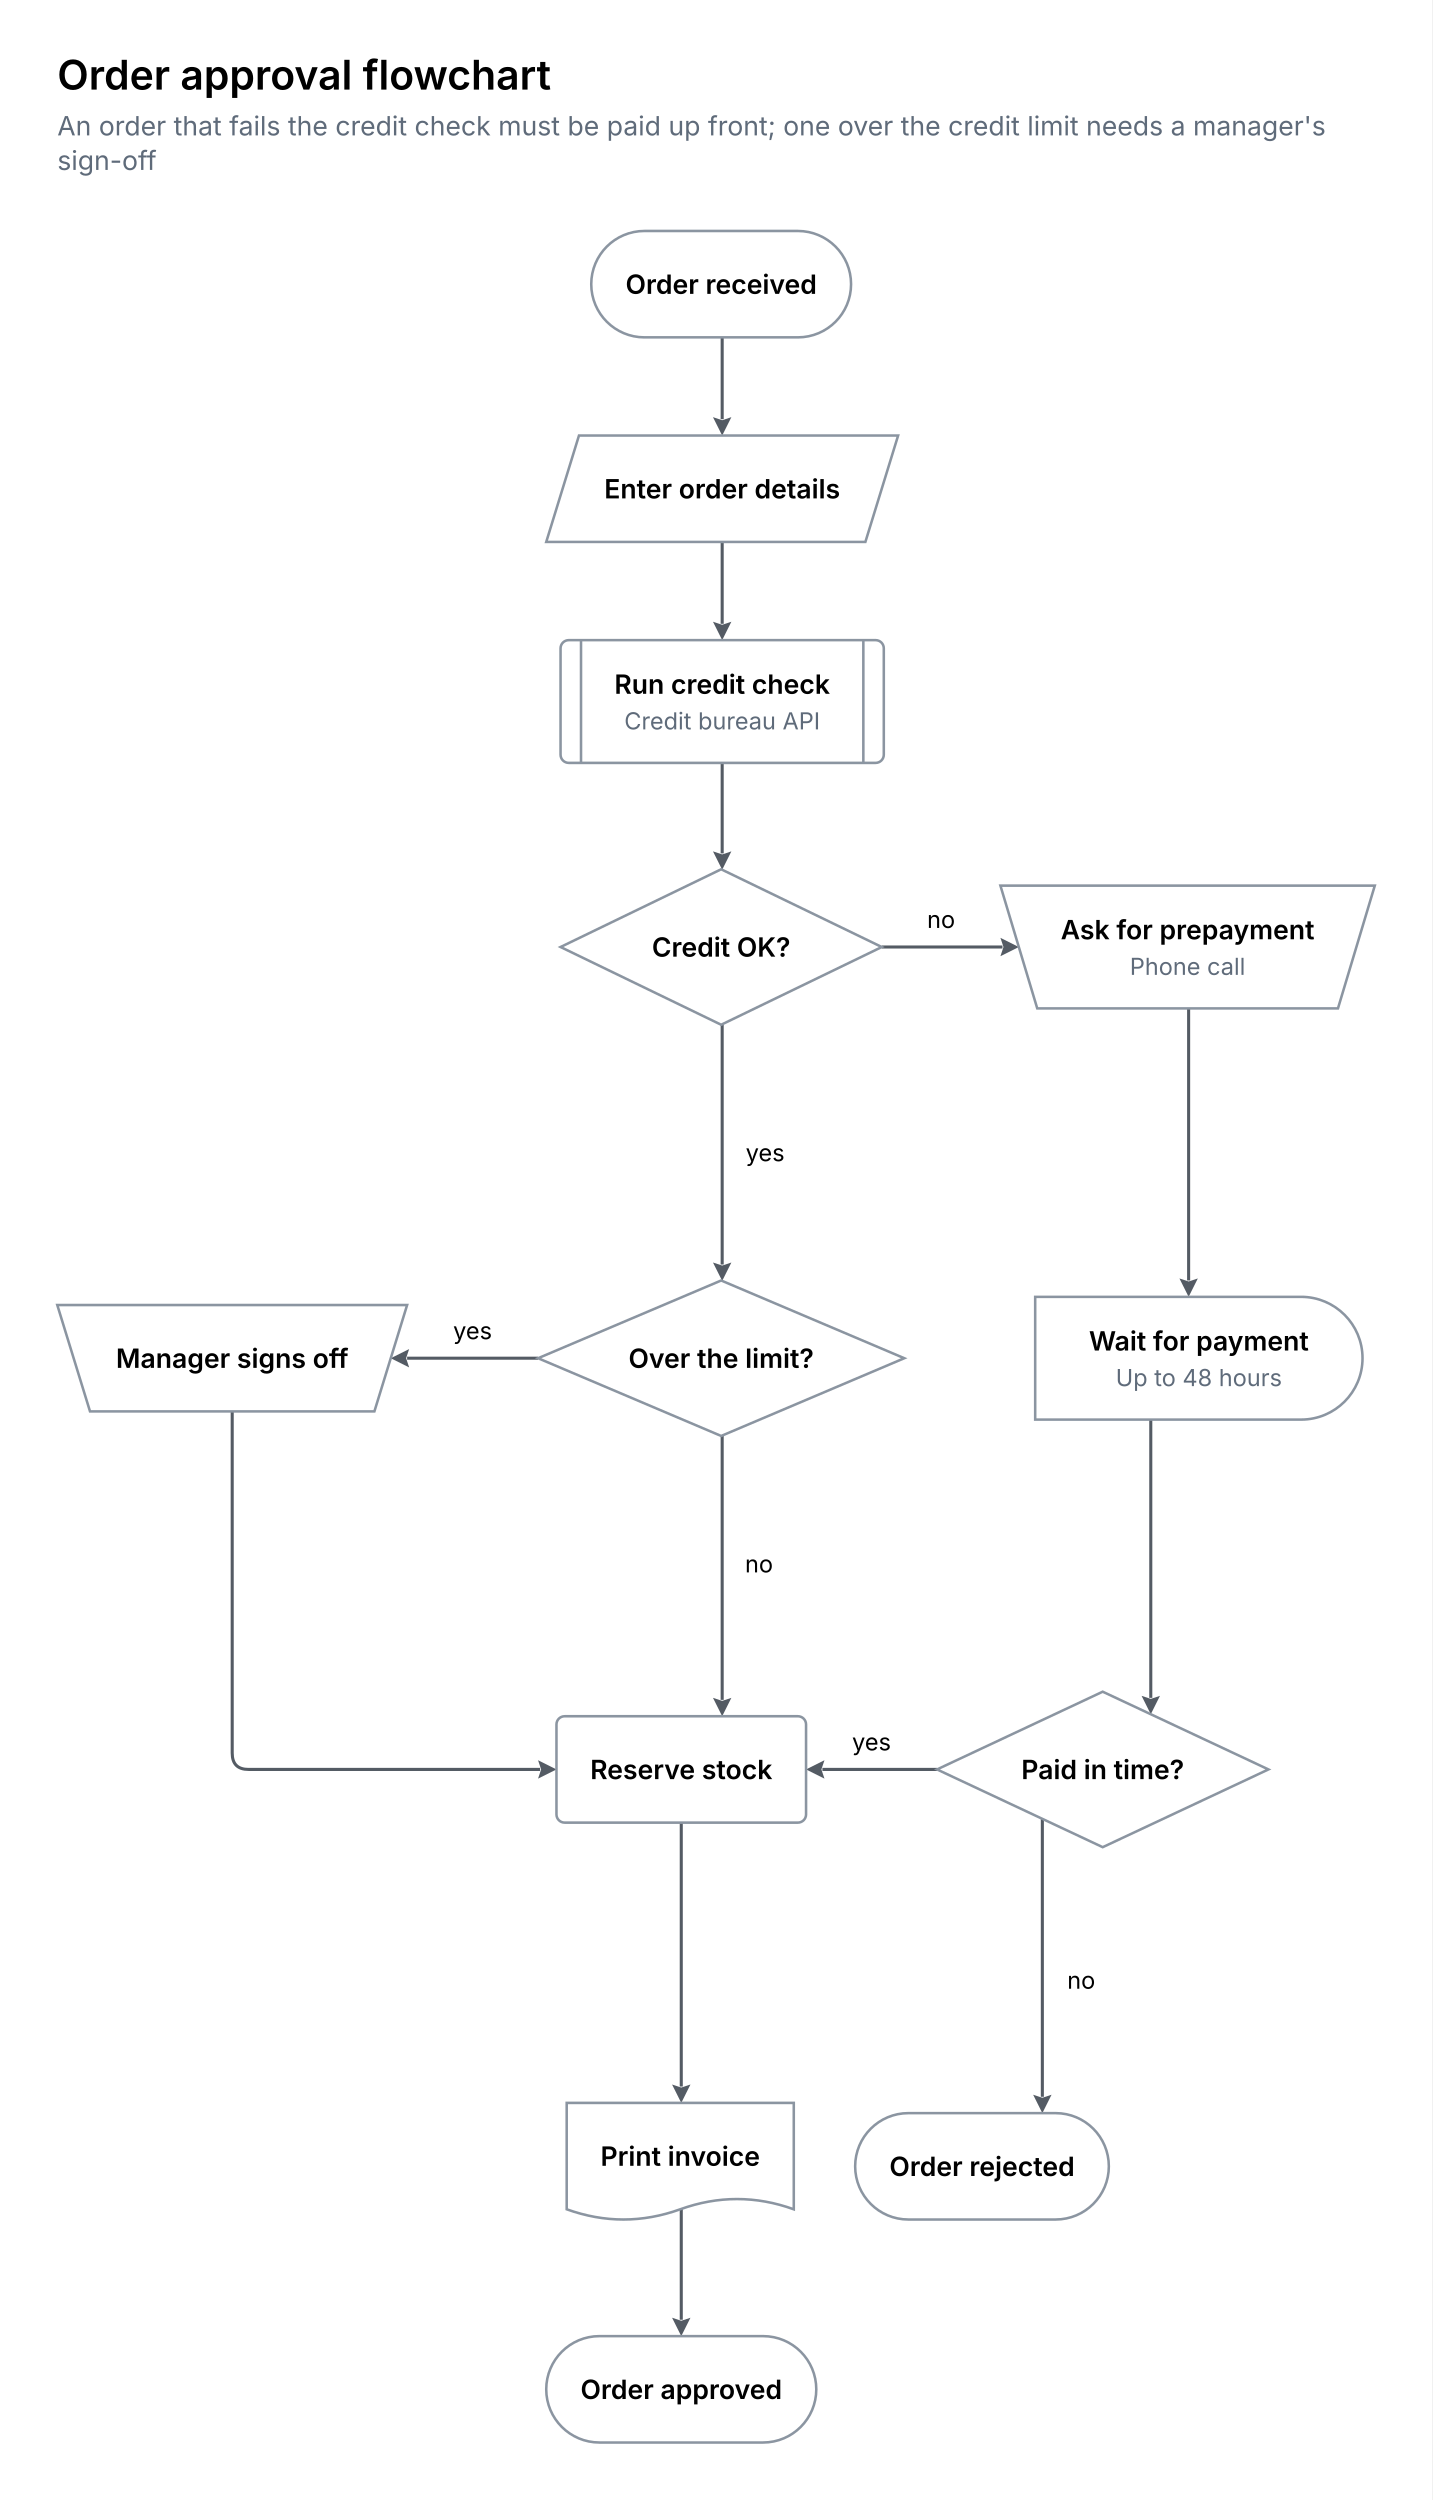
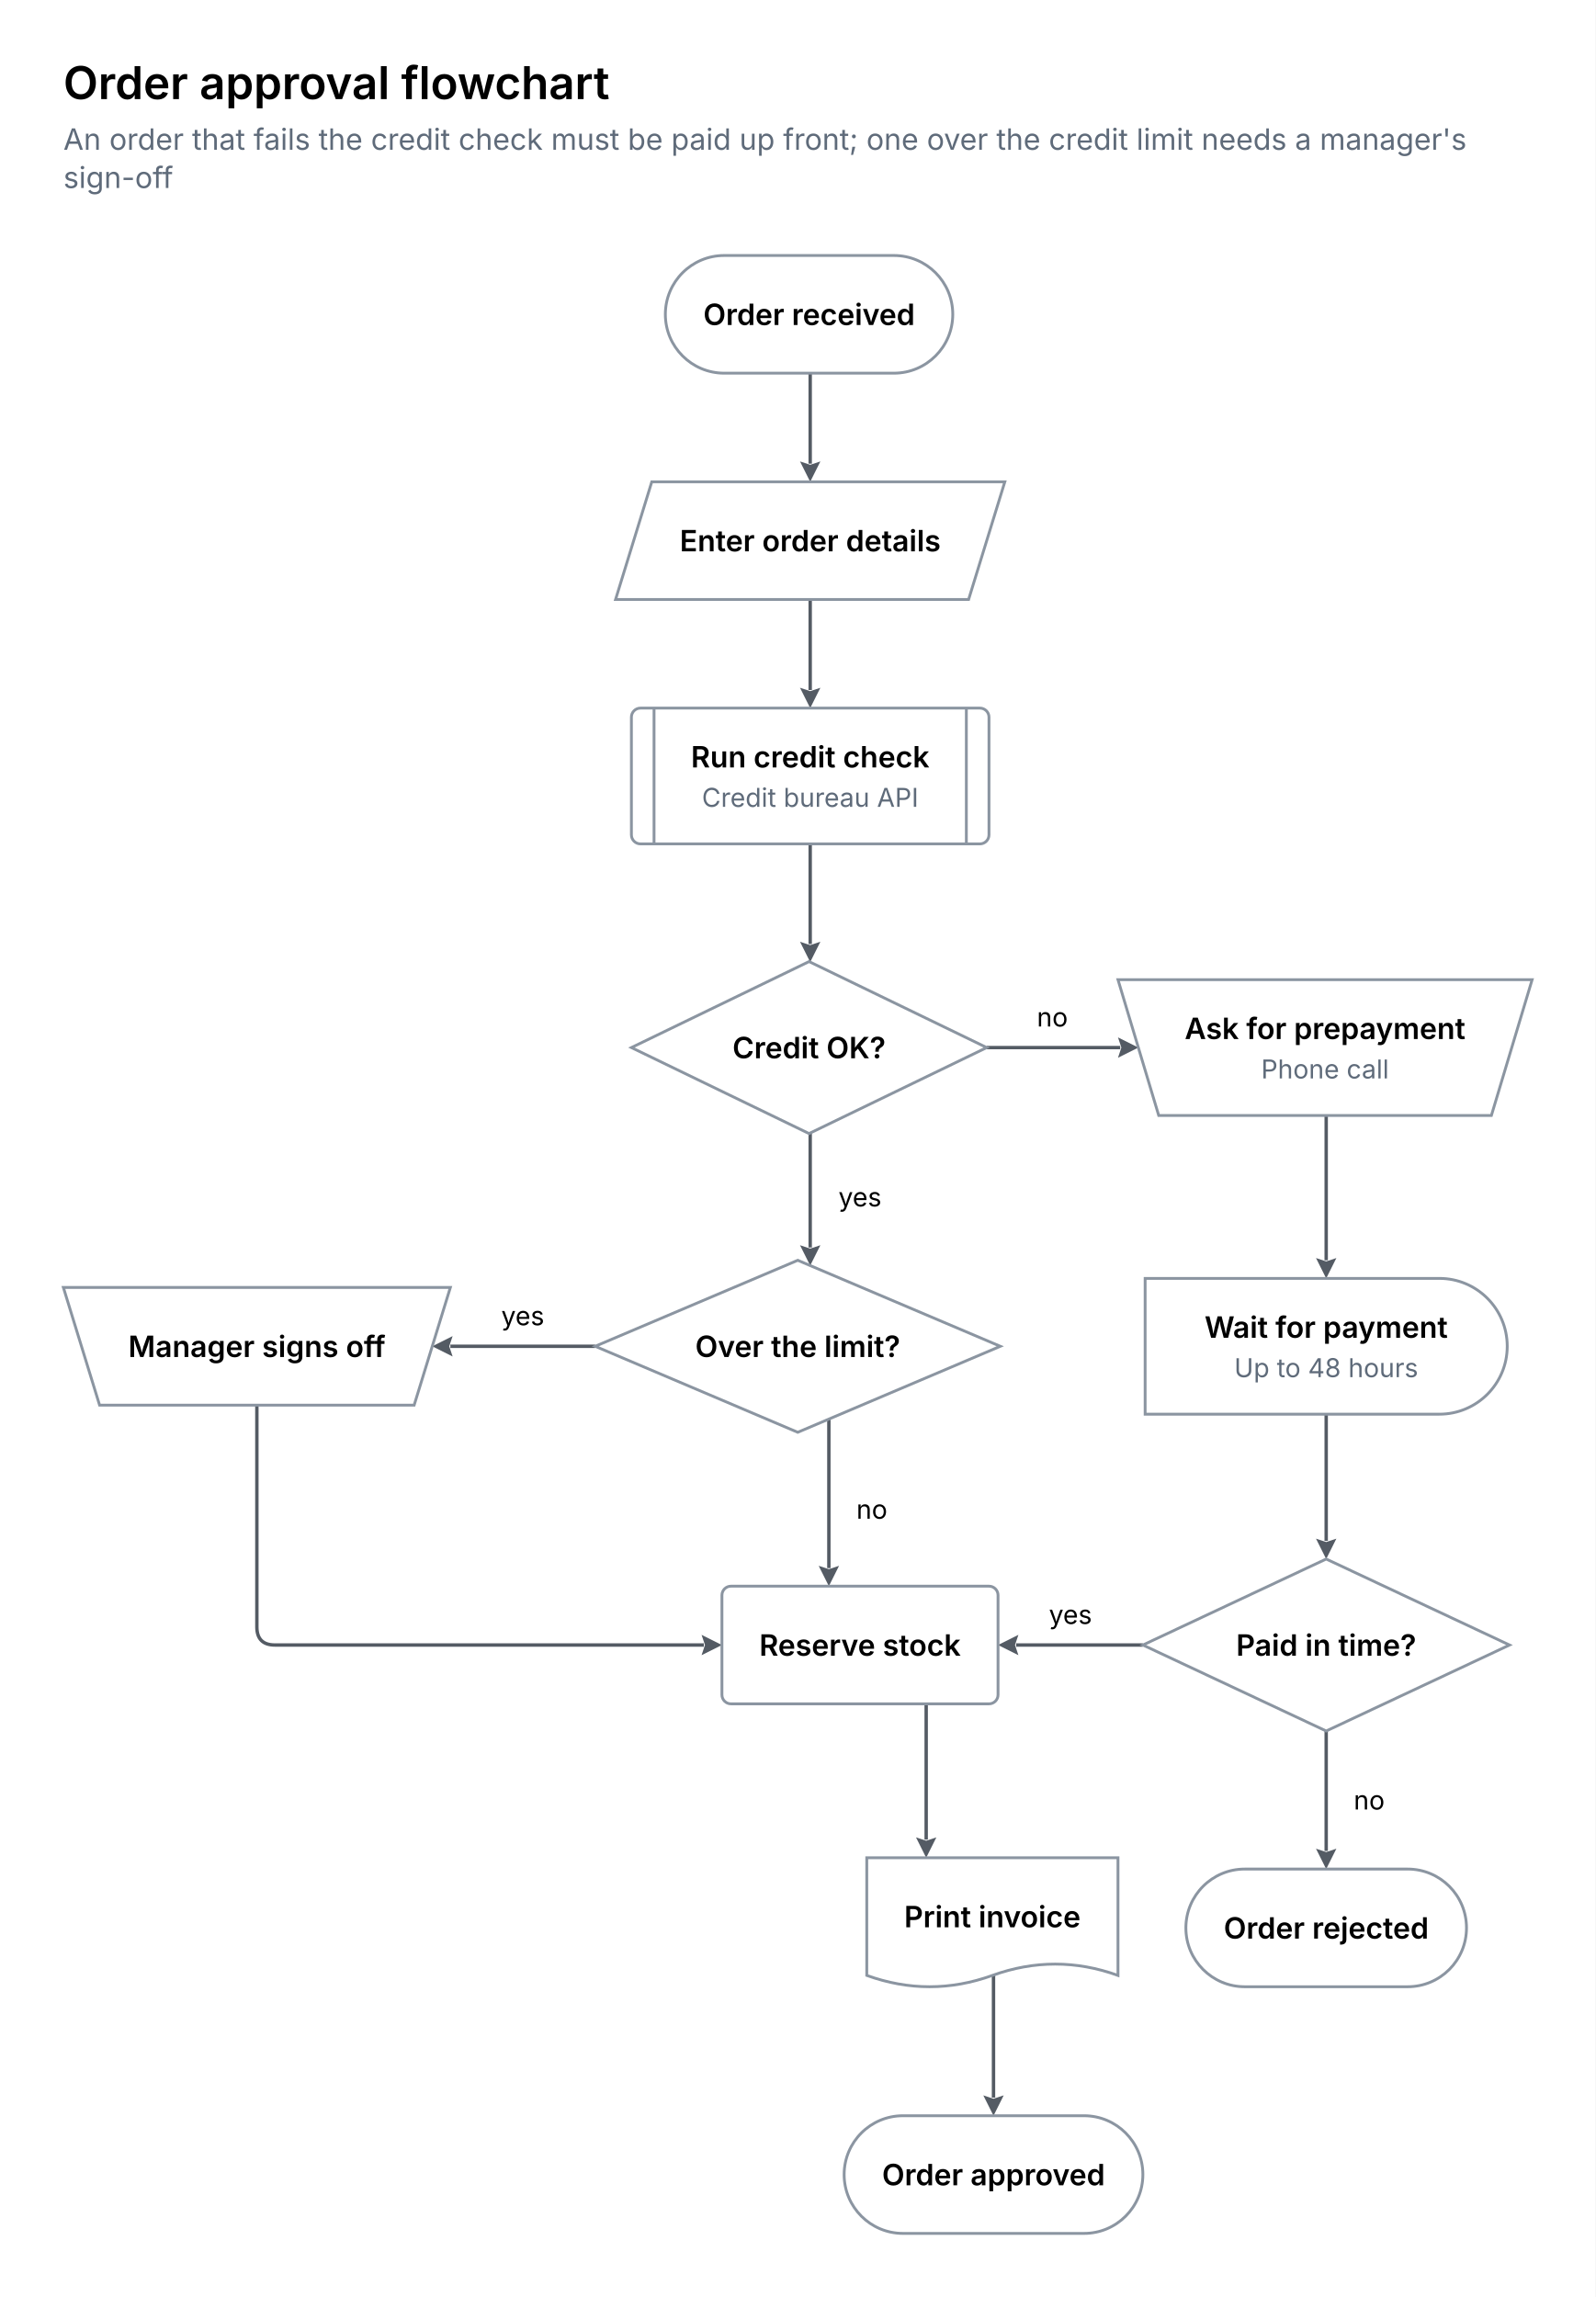
- <svg xmlns="http://www.w3.org/2000/svg" width="700" height="1222" viewBox="0 0 700 1222" role="img" aria-labelledby="flowchart-order-approval-light-f86bae-sdw-title flowchart-order-approval-light-f86bae-sdw-desc" font-family="Inter, 'Segoe UI', -apple-system, BlinkMacSystemFont, Roboto, 'Helvetica Neue', Arial, sans-serif">
-   <rect width="700" height="1222" fill="#ffffff" />
+ <svg xmlns="http://www.w3.org/2000/svg" width="705" height="1015" viewBox="0 0 705 1015" role="img" aria-labelledby="flowchart-order-approval-light-f86bae-sdw-title flowchart-order-approval-light-f86bae-sdw-desc" font-family="Inter, 'Segoe UI', -apple-system, BlinkMacSystemFont, Roboto, 'Helvetica Neue', Arial, sans-serif">
+   <rect width="705" height="1015" fill="#ffffff" />
  <text font-size="20" font-weight="600" fill="#000000">
    <tspan x="28" y="43.78">Order approval flowchart</tspan>
  </text>
  <text font-size="13" fill="#5f6b7a">
    <tspan x="28" y="66.18">An order that fails the credit check must be paid up front; one over the credit limit needs a manager's</tspan>
    <tspan x="28" y="83.08">sign-off</tspan>
  </text>
  <g id="flowchart-order-approval-light-f86bae-e-e1">
-     <path d="M353 164.9 L353 204.9" fill="none" stroke="#545b64" stroke-width="1.5" stroke-linejoin="round" />
-     <path d="M353 212.9 L348.5 203.9 L353 205.4 L357.5 203.9 Z" fill="#545b64" />
+     <path d="M358 164.9 L358 204.9" fill="none" stroke="#545b64" stroke-width="1.5" stroke-linejoin="round" />
+     <path d="M358 212.9 L353.5 203.9 L358 205.4 L362.5 203.9 Z" fill="#545b64" />
  </g>
  <g id="flowchart-order-approval-light-f86bae-e-e2">
-     <path d="M353 264.9 L353 304.9" fill="none" stroke="#545b64" stroke-width="1.5" stroke-linejoin="round" />
-     <path d="M353 312.9 L348.5 303.9 L353 305.4 L357.5 303.9 Z" fill="#545b64" />
+     <path d="M358 264.9 L358 304.9" fill="none" stroke="#545b64" stroke-width="1.5" stroke-linejoin="round" />
+     <path d="M358 312.9 L353.5 303.9 L358 305.4 L362.5 303.9 Z" fill="#545b64" />
  </g>
  <g id="flowchart-order-approval-light-f86bae-e-e3">
-     <path d="M353 372.9 L353 417.14" fill="none" stroke="#545b64" stroke-width="1.5" stroke-linejoin="round" />
-     <path d="M353 425.14 L348.5 416.14 L353 417.64 L357.5 416.14 Z" fill="#545b64" />
+     <path d="M358 372.9 L358 417.14" fill="none" stroke="#545b64" stroke-width="1.5" stroke-linejoin="round" />
+     <path d="M358 425.14 L353.5 416.14 L358 417.64 L362.5 416.14 Z" fill="#545b64" />
  </g>
  <g id="flowchart-order-approval-light-f86bae-e-e4">
-     <path d="M353 500.66 L353 618.11" fill="none" stroke="#545b64" stroke-width="1.5" stroke-linejoin="round" />
-     <path d="M353 626.11 L348.5 617.11 L353 618.61 L357.5 617.11 Z" fill="#545b64" />
+     <path d="M358 500.66 L358 551.24" fill="none" stroke="#545b64" stroke-width="1.5" stroke-linejoin="round" />
+     <path d="M358 559.24 L353.5 550.24 L358 551.74 L362.5 550.24 Z" fill="#545b64" />
  </g>
  <g id="flowchart-order-approval-light-f86bae-e-e5">
-     <path d="M431 462.9 L490 462.9" fill="none" stroke="#545b64" stroke-width="1.5" stroke-linejoin="round" />
-     <path d="M498 462.9 L489 467.4 L490.5 462.9 L489 458.4 Z" fill="#545b64" />
+     <path d="M436 462.9 L495 462.9" fill="none" stroke="#545b64" stroke-width="1.5" stroke-linejoin="round" />
+     <path d="M503 462.9 L494 467.4 L495.5 462.9 L494 458.4 Z" fill="#545b64" />
  </g>
  <g id="flowchart-order-approval-light-f86bae-e-e6">
-     <path d="M263 663.9 L199 663.9" fill="none" stroke="#545b64" stroke-width="1.5" stroke-linejoin="round" />
-     <path d="M191 663.9 L200 659.4 L198.5 663.9 L200 668.4 Z" fill="#545b64" />
+     <path d="M263 594.9 L199 594.9" fill="none" stroke="#545b64" stroke-width="1.5" stroke-linejoin="round" />
+     <path d="M191 594.9 L200 590.4 L198.5 594.9 L200 599.4 Z" fill="#545b64" />
  </g>
  <g id="flowchart-order-approval-light-f86bae-e-e7">
-     <path d="M353 701.69 L353 830.9" fill="none" stroke="#545b64" stroke-width="1.5" stroke-linejoin="round" />
-     <path d="M353 838.9 L348.5 829.9 L353 831.4 L357.5 829.9 Z" fill="#545b64" />
+     <path d="M366.25 627.06 L366.25 692.9" fill="none" stroke="#545b64" stroke-width="1.5" stroke-linejoin="round" />
+     <path d="M366.25 700.9 L361.75 691.9 L366.25 693.4 L370.75 691.9 Z" fill="#545b64" />
  </g>
  <g id="flowchart-order-approval-light-f86bae-e-e8">
-     <path d="M113.5 689.9 L113.5 856.9 Q113.5 864.9 121.5 864.9 L264 864.9" fill="none" stroke="#545b64" stroke-width="1.5" stroke-linejoin="round" />
-     <path d="M272 864.9 L263 869.4 L264.5 864.9 L263 860.4 Z" fill="#545b64" />
+     <path d="M113.5 620.9 L113.5 718.9 Q113.5 726.9 121.5 726.9 L311 726.9" fill="none" stroke="#545b64" stroke-width="1.5" stroke-linejoin="round" />
+     <path d="M319 726.9 L310 731.4 L311.5 726.9 L310 722.4 Z" fill="#545b64" />
  </g>
  <g id="flowchart-order-approval-light-f86bae-e-e9">
-     <path d="M581 492.9 L581 625.9" fill="none" stroke="#545b64" stroke-width="1.5" stroke-linejoin="round" />
-     <path d="M581 633.9 L576.5 624.9 L581 626.4 L585.5 624.9 Z" fill="#545b64" />
+     <path d="M586 492.9 L586 556.9" fill="none" stroke="#545b64" stroke-width="1.5" stroke-linejoin="round" />
+     <path d="M586 564.9 L581.5 555.9 L586 557.4 L590.5 555.9 Z" fill="#545b64" />
  </g>
  <g id="flowchart-order-approval-light-f86bae-e-e10">
-     <path d="M562.5 693.9 L562.5 829.92" fill="none" stroke="#545b64" stroke-width="1.5" stroke-linejoin="round" />
-     <path d="M562.5 837.92 L558 828.92 L562.5 830.42 L567 828.92 Z" fill="#545b64" />
+     <path d="M586 624.9 L586 680.9" fill="none" stroke="#545b64" stroke-width="1.5" stroke-linejoin="round" />
+     <path d="M586 688.9 L581.5 679.9 L586 681.4 L590.5 679.9 Z" fill="#545b64" />
  </g>
  <g id="flowchart-order-approval-light-f86bae-e-e11">
-     <path d="M458 864.9 L402 864.9" fill="none" stroke="#545b64" stroke-width="1.5" stroke-linejoin="round" />
-     <path d="M394 864.9 L403 860.4 L401.5 864.9 L403 869.4 Z" fill="#545b64" />
+     <path d="M505 726.9 L449 726.9" fill="none" stroke="#545b64" stroke-width="1.5" stroke-linejoin="round" />
+     <path d="M441 726.9 L450 722.4 L448.5 726.9 L450 731.4 Z" fill="#545b64" />
  </g>
  <g id="flowchart-order-approval-light-f86bae-e-e12">
-     <path d="M509.5 889.06 L509.5 1024.9" fill="none" stroke="#545b64" stroke-width="1.5" stroke-linejoin="round" />
-     <path d="M509.5 1032.9 L505 1023.9 L509.5 1025.4 L514 1023.9 Z" fill="#545b64" />
+     <path d="M586 764.9 L586 817.9" fill="none" stroke="#545b64" stroke-width="1.5" stroke-linejoin="round" />
+     <path d="M586 825.9 L581.5 816.9 L586 818.4 L590.5 816.9 Z" fill="#545b64" />
  </g>
  <g id="flowchart-order-approval-light-f86bae-e-e13">
-     <path d="M333 890.9 L333 1019.9" fill="none" stroke="#545b64" stroke-width="1.5" stroke-linejoin="round" />
-     <path d="M333 1027.9 L328.5 1018.9 L333 1020.4 L337.5 1018.9 Z" fill="#545b64" />
+     <path d="M409.25 752.9 L409.25 812.9" fill="none" stroke="#545b64" stroke-width="1.5" stroke-linejoin="round" />
+     <path d="M409.25 820.9 L404.75 811.9 L409.25 813.4 L413.75 811.9 Z" fill="#545b64" />
  </g>
  <g id="flowchart-order-approval-light-f86bae-e-e14">
-     <path d="M333 1079.72 L333 1133.9" fill="none" stroke="#545b64" stroke-width="1.5" stroke-linejoin="round" />
-     <path d="M333 1141.9 L328.5 1132.9 L333 1134.4 L337.5 1132.9 Z" fill="#545b64" />
+     <path d="M439 872.72 L439 926.9" fill="none" stroke="#545b64" stroke-width="1.5" stroke-linejoin="round" />
+     <path d="M439 934.9 L434.5 925.9 L439 927.4 L443.5 925.9 Z" fill="#545b64" />
  </g>
  <g id="flowchart-order-approval-light-f86bae-el-e4">
-     <rect x="358" y="552.9" width="32" height="21" rx="4" fill="#ffffff" fill-opacity="0.92" />
-     <text font-size="11.5" fill="#000000" text-anchor="middle">
-       <tspan x="374" y="567.58">yes</tspan>
+     <rect x="364" y="518.4" width="32" height="21" rx="4" fill="#ffffff" fill-opacity="0.92" />
+     <text font-size="11.5" fill="#000000" text-anchor="middle">
+       <tspan x="380" y="533.08">yes</tspan>
    </text>
  </g>
  <g id="flowchart-order-approval-light-f86bae-el-e5">
-     <rect x="447" y="438.9" width="26" height="21" rx="4" fill="#ffffff" fill-opacity="0.92" />
-     <text font-size="11.5" fill="#000000" text-anchor="middle">
-       <tspan x="460" y="453.58">no</tspan>
+     <rect x="452" y="438.9" width="26" height="21" rx="4" fill="#ffffff" fill-opacity="0.92" />
+     <text font-size="11.5" fill="#000000" text-anchor="middle">
+       <tspan x="465" y="453.58">no</tspan>
    </text>
  </g>
  <g id="flowchart-order-approval-light-f86bae-el-e6">
-     <rect x="215" y="639.9" width="32" height="21" rx="4" fill="#ffffff" fill-opacity="0.92" />
-     <text font-size="11.5" fill="#000000" text-anchor="middle">
-       <tspan x="231" y="654.58">yes</tspan>
+     <rect x="215" y="570.9" width="32" height="21" rx="4" fill="#ffffff" fill-opacity="0.92" />
+     <text font-size="11.5" fill="#000000" text-anchor="middle">
+       <tspan x="231" y="585.58">yes</tspan>
    </text>
  </g>
  <g id="flowchart-order-approval-light-f86bae-el-e7">
-     <rect x="358" y="753.9" width="26" height="21" rx="4" fill="#ffffff" fill-opacity="0.92" />
-     <text font-size="11.5" fill="#000000" text-anchor="middle">
-       <tspan x="371" y="768.58">no</tspan>
+     <rect x="372.25" y="656.4" width="26" height="21" rx="4" fill="#ffffff" fill-opacity="0.92" />
+     <text font-size="11.5" fill="#000000" text-anchor="middle">
+       <tspan x="385.25" y="671.08">no</tspan>
    </text>
  </g>
  <g id="flowchart-order-approval-light-f86bae-el-e11">
-     <rect x="410" y="840.9" width="32" height="21" rx="4" fill="#ffffff" fill-opacity="0.92" />
-     <text font-size="11.5" fill="#000000" text-anchor="middle">
-       <tspan x="426" y="855.58">yes</tspan>
+     <rect x="457" y="702.9" width="32" height="21" rx="4" fill="#ffffff" fill-opacity="0.92" />
+     <text font-size="11.5" fill="#000000" text-anchor="middle">
+       <tspan x="473" y="717.58">yes</tspan>
    </text>
  </g>
  <g id="flowchart-order-approval-light-f86bae-el-e12">
-     <rect x="515.5" y="957.4" width="26" height="21" rx="4" fill="#ffffff" fill-opacity="0.92" />
-     <text font-size="11.5" fill="#000000" text-anchor="middle">
-       <tspan x="528.5" y="972.08">no</tspan>
+     <rect x="592" y="784.9" width="26" height="21" rx="4" fill="#ffffff" fill-opacity="0.92" />
+     <text font-size="11.5" fill="#000000" text-anchor="middle">
+       <tspan x="605" y="799.58">no</tspan>
    </text>
  </g>
  <g id="flowchart-order-approval-light-f86bae-n-received">
    <g fill="#ffffff" stroke="#8b95a1" stroke-width="1.25">
-       <rect x="289" y="112.9" width="127" height="52" rx="26" />
-     </g>
-     <text font-size="13" font-weight="600" fill="#000000" text-anchor="middle">
-       <tspan x="352.51" y="143.63">Order received</tspan>
+       <rect x="294" y="112.9" width="127" height="52" rx="26" />
+     </g>
+     <text font-size="13" font-weight="600" fill="#000000" text-anchor="middle">
+       <tspan x="357.51" y="143.63">Order received</tspan>
    </text>
  </g>
  <g id="flowchart-order-approval-light-f86bae-n-details">
    <g fill="#ffffff" stroke="#8b95a1" stroke-width="1.25">
-       <path d="M283 212.9 H439 L423 264.9 H267 Z" />
-     </g>
-     <text font-size="13" font-weight="600" fill="#000000" text-anchor="middle">
-       <tspan x="353.01" y="243.63">Enter order details</tspan>
+       <path d="M288 212.9 H444 L428 264.9 H272 Z" />
+     </g>
+     <text font-size="13" font-weight="600" fill="#000000" text-anchor="middle">
+       <tspan x="358.01" y="243.63">Enter order details</tspan>
    </text>
  </g>
  <g id="flowchart-order-approval-light-f86bae-n-credit">
    <g fill="#ffffff" stroke="#8b95a1" stroke-width="1.25">
-       <rect x="274" y="312.9" width="158" height="60" rx="4" />
-       <path d="M284 312.9 V372.9 M422 312.9 V372.9" fill="none" />
-     </g>
-     <text font-size="13" font-weight="600" fill="#000000" text-anchor="middle">
-       <tspan x="353" y="339.13">Run credit check</tspan>
+       <rect x="279" y="312.9" width="158" height="60" rx="4" />
+       <path d="M289 312.9 V372.9 M427 312.9 V372.9" fill="none" />
+     </g>
+     <text font-size="13" font-weight="600" fill="#000000" text-anchor="middle">
+       <tspan x="358" y="339.13">Run credit check</tspan>
    </text>
    <text font-size="11.5" fill="#5f6b7a" text-anchor="middle">
-       <tspan x="353" y="356.53">Credit bureau API</tspan>
+       <tspan x="358" y="356.53">Credit bureau API</tspan>
    </text>
  </g>
  <g id="flowchart-order-approval-light-f86bae-n-credit-ok">
    <g fill="#ffffff" stroke="#8b95a1" stroke-width="1.25">
-       <path d="M352.5 424.9 L431 462.9 L352.5 500.9 L274 462.9 Z" />
-     </g>
-     <text font-size="13" font-weight="600" fill="#000000" text-anchor="middle">
-       <tspan x="352.5" y="467.63">Credit OK?</tspan>
+       <path d="M357.5 424.9 L436 462.9 L357.5 500.9 L279 462.9 Z" />
+     </g>
+     <text font-size="13" font-weight="600" fill="#000000" text-anchor="middle">
+       <tspan x="357.5" y="467.63">Credit OK?</tspan>
    </text>
  </g>
  <g id="flowchart-order-approval-light-f86bae-n-call">
    <g fill="#ffffff" stroke="#8b95a1" stroke-width="1.25">
-       <path d="M489 432.9 H672 L654 492.9 H507 Z" />
-     </g>
-     <text font-size="13" font-weight="600" fill="#000000" text-anchor="middle">
-       <tspan x="580.5" y="459.13">Ask for prepayment</tspan>
+       <path d="M494 432.9 H677 L659 492.9 H512 Z" />
+     </g>
+     <text font-size="13" font-weight="600" fill="#000000" text-anchor="middle">
+       <tspan x="585.5" y="459.13">Ask for prepayment</tspan>
    </text>
    <text font-size="11.5" fill="#5f6b7a" text-anchor="middle">
-       <tspan x="580.49" y="476.53">Phone call</tspan>
+       <tspan x="585.49" y="476.53">Phone call</tspan>
    </text>
  </g>
  <g id="flowchart-order-approval-light-f86bae-n-sign-off">
    <g fill="#ffffff" stroke="#8b95a1" stroke-width="1.25">
-       <path d="M28 637.9 H199 L183 689.9 H44 Z" />
-     </g>
-     <text font-size="13" font-weight="600" fill="#000000" text-anchor="middle">
-       <tspan x="113.5" y="668.63">Manager signs off</tspan>
+       <path d="M28 568.9 H199 L183 620.9 H44 Z" />
+     </g>
+     <text font-size="13" font-weight="600" fill="#000000" text-anchor="middle">
+       <tspan x="113.5" y="599.63">Manager signs off</tspan>
    </text>
  </g>
  <g id="flowchart-order-approval-light-f86bae-n-limit">
    <g fill="#ffffff" stroke="#8b95a1" stroke-width="1.25">
-       <path d="M352.5 625.9 L442 663.9 L352.5 701.9 L263 663.9 Z" />
-     </g>
-     <text font-size="13" font-weight="600" fill="#000000" text-anchor="middle">
-       <tspan x="352.5" y="668.63">Over the limit?</tspan>
+       <path d="M352.5 556.9 L442 594.9 L352.5 632.9 L263 594.9 Z" />
+     </g>
+     <text font-size="13" font-weight="600" fill="#000000" text-anchor="middle">
+       <tspan x="352.5" y="599.63">Over the limit?</tspan>
    </text>
  </g>
  <g id="flowchart-order-approval-light-f86bae-n-wait">
    <g fill="#ffffff" stroke="#8b95a1" stroke-width="1.25">
-       <path d="M506 633.9 H636 A30 30 0 0 1 636 693.9 H506 Z" />
-     </g>
-     <text font-size="13" font-weight="600" fill="#000000" text-anchor="middle">
-       <tspan x="586" y="660.13">Wait for payment</tspan>
+       <path d="M506 564.9 H636 A30 30 0 0 1 636 624.9 H506 Z" />
+     </g>
+     <text font-size="13" font-weight="600" fill="#000000" text-anchor="middle">
+       <tspan x="586" y="591.13">Wait for payment</tspan>
    </text>
    <text font-size="11.5" fill="#5f6b7a" text-anchor="middle">
-       <tspan x="586" y="677.53">Up to 48 hours</tspan>
+       <tspan x="586" y="608.53">Up to 48 hours</tspan>
    </text>
  </g>
  <g id="flowchart-order-approval-light-f86bae-n-reserve">
    <g fill="#ffffff" stroke="#8b95a1" stroke-width="1.25">
-       <rect x="272" y="838.9" width="122" height="52" rx="4" />
-     </g>
-     <text font-size="13" font-weight="600" fill="#000000" text-anchor="middle">
-       <tspan x="333.01" y="869.63">Reserve stock</tspan>
+       <rect x="319" y="700.9" width="122" height="52" rx="4" />
+     </g>
+     <text font-size="13" font-weight="600" fill="#000000" text-anchor="middle">
+       <tspan x="380.01" y="731.63">Reserve stock</tspan>
    </text>
  </g>
  <g id="flowchart-order-approval-light-f86bae-n-paid">
    <g fill="#ffffff" stroke="#8b95a1" stroke-width="1.25">
-       <path d="M539 826.9 L620 864.9 L539 902.9 L458 864.9 Z" />
-     </g>
-     <text font-size="13" font-weight="600" fill="#000000" text-anchor="middle">
-       <tspan x="539" y="869.63">Paid in time?</tspan>
+       <path d="M586 688.9 L667 726.9 L586 764.9 L505 726.9 Z" />
+     </g>
+     <text font-size="13" font-weight="600" fill="#000000" text-anchor="middle">
+       <tspan x="586" y="731.63">Paid in time?</tspan>
    </text>
  </g>
  <g id="flowchart-order-approval-light-f86bae-n-invoice">
    <g fill="#ffffff" stroke="#8b95a1" stroke-width="1.25">
-       <path d="M277 1027.9 H388 V1079.9 Q360.25 1069.9 332.5 1079.9 T277 1079.9 Z" />
-     </g>
-     <text font-size="13" font-weight="600" fill="#000000" text-anchor="middle">
-       <tspan x="332.5" y="1058.63">Print invoice</tspan>
+       <path d="M383 820.9 H494 V872.9 Q466.25 862.9 438.5 872.9 T383 872.9 Z" />
+     </g>
+     <text font-size="13" font-weight="600" fill="#000000" text-anchor="middle">
+       <tspan x="438.5" y="851.63">Print invoice</tspan>
    </text>
  </g>
  <g id="flowchart-order-approval-light-f86bae-n-rejected">
    <g fill="#ffffff" stroke="#8b95a1" stroke-width="1.25">
-       <rect x="418" y="1032.9" width="124" height="52" rx="26" />
-     </g>
-     <text font-size="13" font-weight="600" fill="#000000" text-anchor="middle">
-       <tspan x="480.01" y="1063.63">Order rejected</tspan>
+       <rect x="524" y="825.9" width="124" height="52" rx="26" />
+     </g>
+     <text font-size="13" font-weight="600" fill="#000000" text-anchor="middle">
+       <tspan x="586.01" y="856.63">Order rejected</tspan>
    </text>
  </g>
  <g id="flowchart-order-approval-light-f86bae-n-approved">
    <g fill="#ffffff" stroke="#8b95a1" stroke-width="1.25">
-       <rect x="267" y="1141.9" width="132" height="52" rx="26" />
-     </g>
-     <text font-size="13" font-weight="600" fill="#000000" text-anchor="middle">
-       <tspan x="333" y="1172.63">Order approved</tspan>
+       <rect x="373" y="934.9" width="132" height="52" rx="26" />
+     </g>
+     <text font-size="13" font-weight="600" fill="#000000" text-anchor="middle">
+       <tspan x="439" y="965.63">Order approved</tspan>
    </text>
  </g>
</svg>
